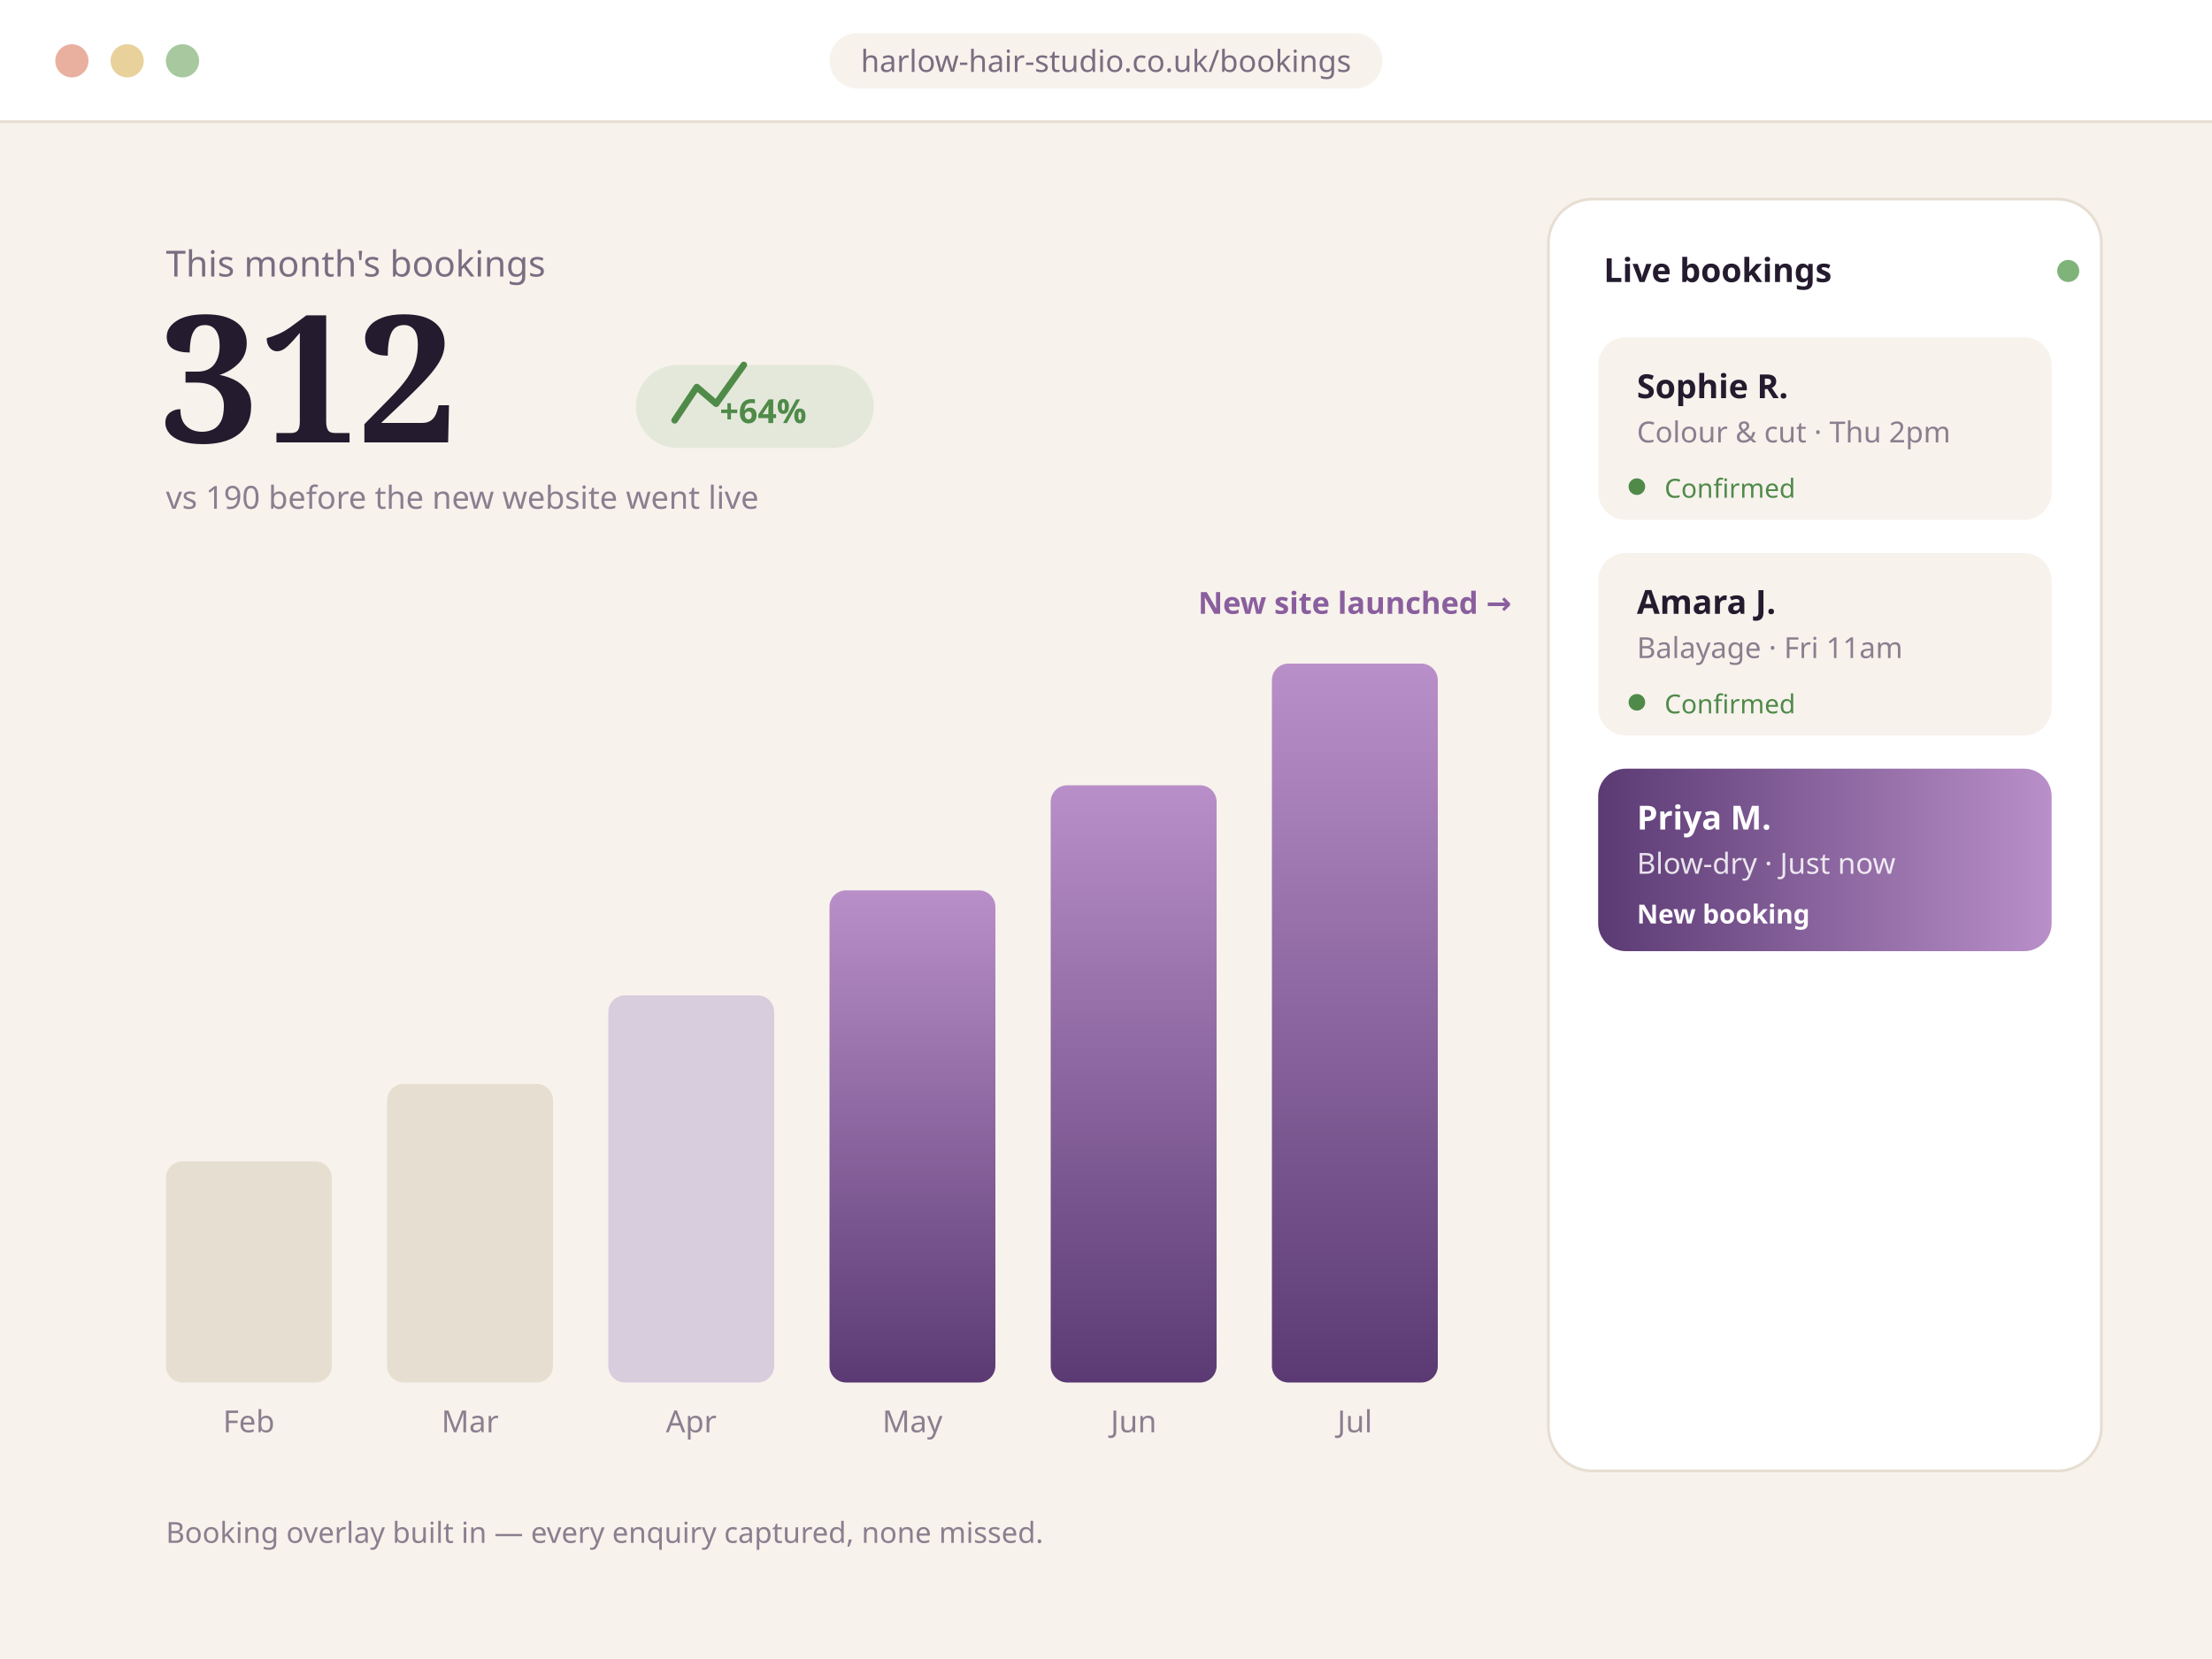
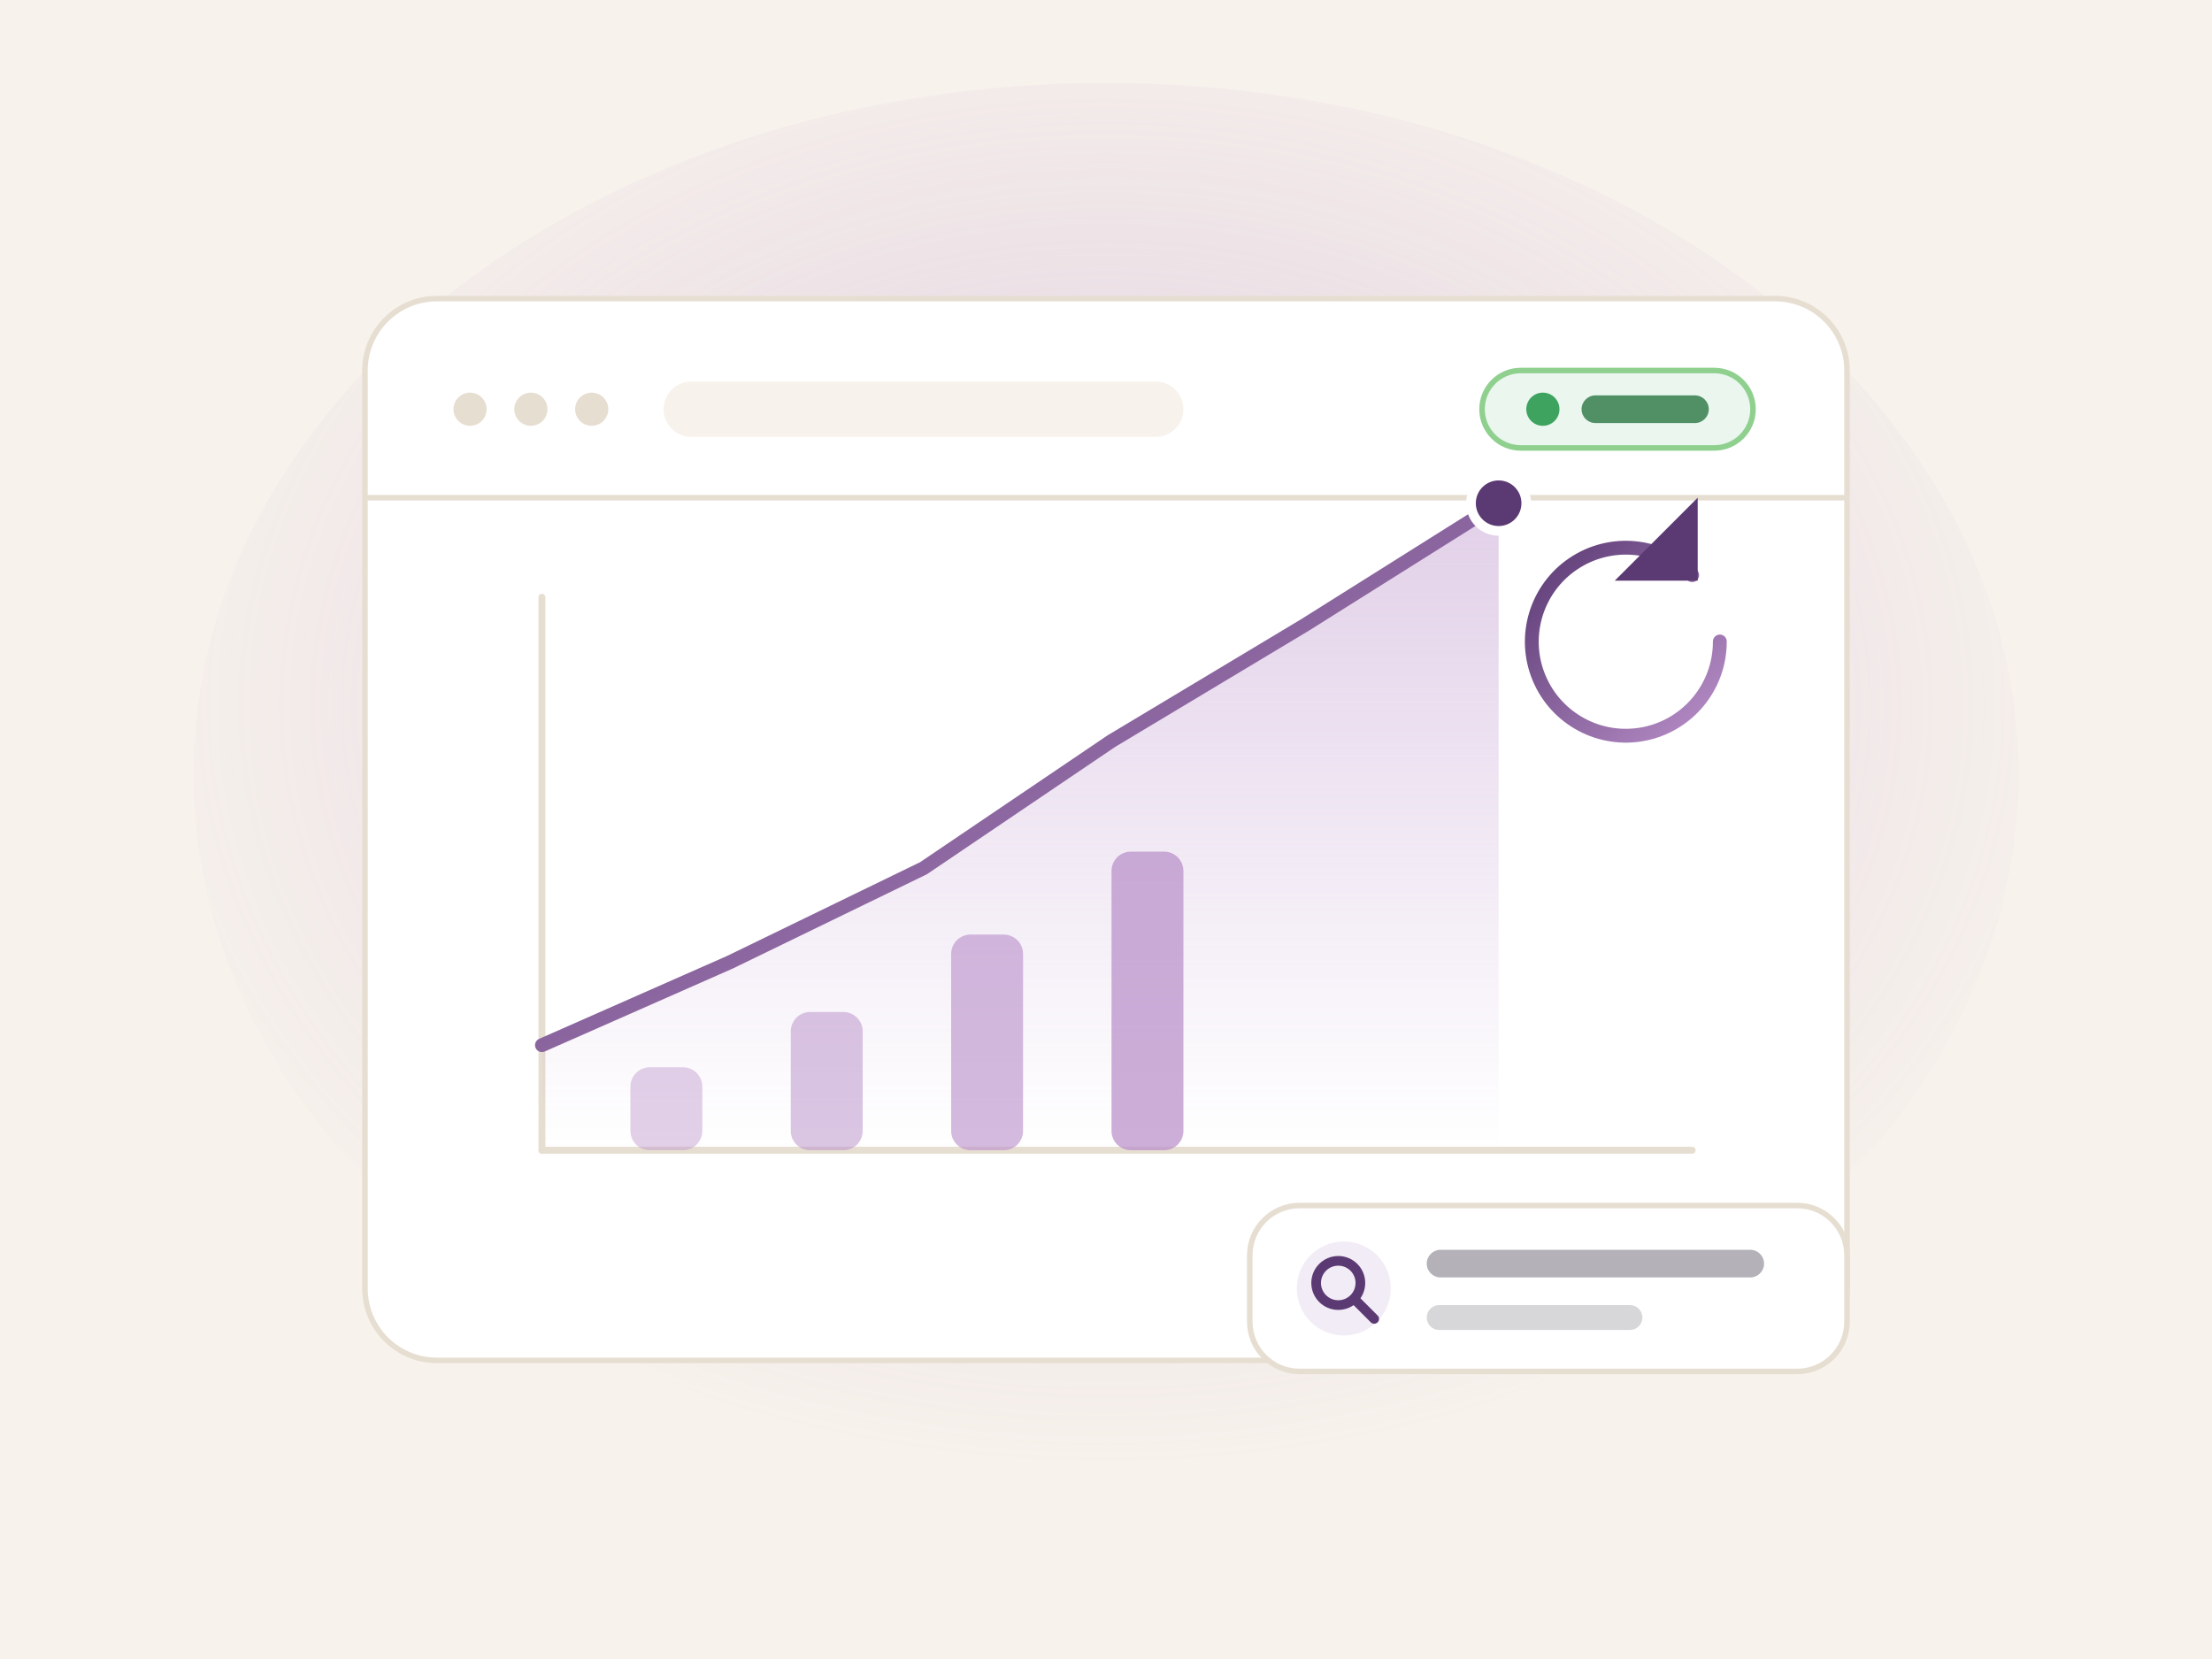
- <svg xmlns="http://www.w3.org/2000/svg" viewBox="0 0 800 600">
+ <svg xmlns="http://www.w3.org/2000/svg" viewBox="0 0 800 600" role="img" aria-label="A live website with SEO growth and ongoing update indicators">
  <defs>
-     <linearGradient id="accentGrad3" x1="0" y1="0" x2="1" y2="0">
+     <linearGradient id="s3acc" x1="0" y1="0" x2="1" y2="1">
      <stop offset="0%" stop-color="#5B3A73" />
      <stop offset="100%" stop-color="#B98FC9" />
    </linearGradient>
-     <linearGradient id="barGrad" x1="0" y1="1" x2="0" y2="0">
-       <stop offset="0%" stop-color="#5B3A73" />
-       <stop offset="100%" stop-color="#B98FC9" />
+     <radialGradient id="s3glow" cx="50%" cy="45%" r="55%">
+       <stop offset="0%" stop-color="#B98FC9" stop-opacity=".38" />
+       <stop offset="100%" stop-color="#B98FC9" stop-opacity="0" />
+     </radialGradient>
+     <linearGradient id="s3fill" x1="0" y1="0" x2="0" y2="1">
+       <stop offset="0%" stop-color="#B98FC9" stop-opacity=".42" />
+       <stop offset="100%" stop-color="#B98FC9" stop-opacity="0" />
    </linearGradient>
  </defs>
  <rect width="800" height="600" fill="#F7F2EC" />
-   <rect x="0" y="0" width="800" height="44" fill="#FFFFFF" />
-   <line x1="0" y1="44" x2="800" y2="44" stroke="#E7DED2" stroke-width="1" />
-   <circle cx="26" cy="22" r="6" fill="#e9b0a0" />
-   <circle cx="46" cy="22" r="6" fill="#e9d19c" />
-   <circle cx="66" cy="22" r="6" fill="#a8c9a0" />
-   <rect x="300" y="12" width="200" height="20" rx="10" fill="#F7F2EC" />
-   <text x="400" y="26" font-family="Manrope, sans-serif" font-size="11" fill="#7a6d81" text-anchor="middle">harlow-hair-studio.co.uk/bookings</text>
-   <text x="60" y="100" font-family="Manrope, sans-serif" font-size="13" fill="#7a6d81">This month's bookings</text>
-   <text x="58" y="160" font-family="Georgia, serif" font-size="64" font-weight="700" fill="#241B2E">312</text>
-   <g transform="translate(230,132)">
-     <rect width="86" height="30" rx="15" fill="rgba(127,179,122,.16)" />
-     <path d="M14 20 l8 -12 l7 6 l10 -14" stroke="#4f8a49" stroke-width="2.4" fill="none" stroke-linecap="round" stroke-linejoin="round" />
-     <text x="46" y="21" font-family="Manrope, sans-serif" font-size="12" font-weight="700" fill="#4f8a49" text-anchor="middle">+64%</text>
-   </g>
-   <text x="60" y="184" font-family="Manrope, sans-serif" font-size="11.5" fill="#8a7f8f">vs 190 before the new website went live</text>
-   <g>
-     <rect x="60" y="420" width="60" height="80" rx="6" fill="#E7DED2" />
-     <rect x="140" y="392" width="60" height="108" rx="6" fill="#E7DED2" />
-     <rect x="220" y="360" width="60" height="140" rx="6" fill="#D8CDDD" />
-     <rect x="300" y="322" width="60" height="178" rx="6" fill="url(#barGrad)" />
-     <rect x="380" y="284" width="60" height="216" rx="6" fill="url(#barGrad)" />
-     <rect x="460" y="240" width="60" height="260" rx="6" fill="url(#barGrad)" />
-     <g fill="#8a7f8f" font-family="Manrope, sans-serif" font-size="11" text-anchor="middle">
-       <text x="90" y="518">Feb</text>
-       <text x="170" y="518">Mar</text>
-       <text x="250" y="518">Apr</text>
-       <text x="330" y="518">May</text>
-       <text x="410" y="518">Jun</text>
-       <text x="490" y="518">Jul</text>
-     </g>
-     <text x="490" y="222" font-family="Manrope, sans-serif" font-size="11" font-weight="700" fill="#8a5f9e" text-anchor="middle">New site launched →</text>
-   </g>
-   <rect x="560" y="72" width="200" height="460" rx="16" fill="#FFFFFF" stroke="#E7DED2" />
-   <text x="580" y="102" font-family="Manrope, sans-serif" font-size="12" font-weight="700" fill="#241B2E">Live bookings</text>
-   <circle cx="748" cy="98" r="4" fill="#7fb37a">
-     <animate attributeName="opacity" values="1;.3;1" dur="1.2s" repeatCount="indefinite" />
-   </circle>
-   <g font-family="Manrope, sans-serif">
-     <rect x="578" y="122" width="164" height="66" rx="10" fill="#F7F2EC" />
-     <text x="592" y="144" font-size="12" font-weight="700" fill="#241B2E">Sophie R.</text>
-     <text x="592" y="160" font-size="10.5" fill="#8a7f8f">Colour &amp; cut · Thu 2pm</text>
-     <circle cx="592" cy="176" r="3" fill="#4f8a49" />
-     <text x="602" y="180" font-size="9.5" fill="#4f8a49">Confirmed</text>
-     <rect x="578" y="200" width="164" height="66" rx="10" fill="#F7F2EC" />
-     <text x="592" y="222" font-size="12" font-weight="700" fill="#241B2E">Amara J.</text>
-     <text x="592" y="238" font-size="10.5" fill="#8a7f8f">Balayage · Fri 11am</text>
-     <circle cx="592" cy="254" r="3" fill="#4f8a49" />
-     <text x="602" y="258" font-size="9.5" fill="#4f8a49">Confirmed</text>
-     <rect x="578" y="278" width="164" height="66" rx="10" fill="url(#accentGrad3)" />
-     <text x="592" y="300" font-size="12" font-weight="700" fill="#fff">Priya M.</text>
-     <text x="592" y="316" font-size="10.5" fill="rgba(255,255,255,.85)">Blow-dry · Just now</text>
-     <text x="592" y="334" font-size="9.5" font-weight="700" fill="#fff">New booking</text>
-   </g>
-   <text x="60" y="558" font-family="Manrope, sans-serif" font-size="10.5" fill="#8a7f8f">Booking overlay built in — every enquiry captured, none missed.</text>
+   <ellipse cx="400" cy="280" rx="330" ry="250" fill="url(#s3glow)" />
+   <rect x="132" y="108" width="536" height="384" rx="26" fill="#FFFFFF" stroke="#E7DED2" stroke-width="2" />
+   <circle cx="170" cy="148" r="6" fill="#E7DED2" />
+   <circle cx="192" cy="148" r="6" fill="#E7DED2" />
+   <circle cx="214" cy="148" r="6" fill="#E7DED2" />
+   <rect x="240" y="138" width="188" height="20" rx="10" fill="#F7F2EC" />
+   <rect x="536" y="134" width="98" height="28" rx="14" fill="#EAF6EE" stroke="#8FD08F" stroke-width="2" />
+   <circle cx="558" cy="148" r="6" fill="#3EA35E" />
+   <rect x="572" y="143" width="46" height="10" rx="5" fill="#2F7A47" opacity=".82" />
+   <line x1="132" y1="180" x2="668" y2="180" stroke="#E7DED2" stroke-width="2" />
+   <line x1="196" y1="416" x2="612" y2="416" stroke="#E7DED2" stroke-width="2.5" stroke-linecap="round" />
+   <line x1="196" y1="416" x2="196" y2="216" stroke="#E7DED2" stroke-width="2.5" stroke-linecap="round" />
+   <path d="M196 416v-38l68-30 70-34 68-46 70-42 70-44v234z" fill="url(#s3fill)" />
+   <path d="M196 378l68-30 70-34 68-46 70-42 70-44" fill="none" stroke="url(#s3acc)" stroke-width="5" stroke-linecap="round" stroke-linejoin="round" />
+   <circle cx="542" cy="182" r="10" fill="#5B3A73" stroke="#FFFFFF" stroke-width="3.5" />
+   <rect x="228" y="386" width="26" height="30" rx="7" fill="#B98FC9" opacity=".42" />
+   <rect x="286" y="366" width="26" height="50" rx="7" fill="#B98FC9" opacity=".52" />
+   <rect x="344" y="338" width="26" height="78" rx="7" fill="#B98FC9" opacity=".62" />
+   <rect x="402" y="308" width="26" height="108" rx="7" fill="#B98FC9" opacity=".72" />
+   <rect x="452" y="436" width="216" height="60" rx="18" fill="#FFFFFF" stroke="#E7DED2" stroke-width="2" />
+   <circle cx="486" cy="466" r="17" fill="#F2ECF6" />
+   <circle cx="484" cy="464" r="8" fill="none" stroke="#5B3A73" stroke-width="3.5" />
+   <line x1="490" y1="470" x2="497" y2="477" stroke="#5B3A73" stroke-width="3.5" stroke-linecap="round" />
+   <rect x="516" y="452" width="122" height="10" rx="5" fill="#241B2E" opacity=".34" />
+   <rect x="516" y="472" width="78" height="9" rx="4.5" fill="#241B2E" opacity=".18" />
+   <path d="M622 232a34 34 0 1 1-10-24" fill="none" stroke="url(#s3acc)" stroke-width="5" stroke-linecap="round" />
+   <path d="M614 180v30h-30z" fill="#5B3A73" />
</svg>
